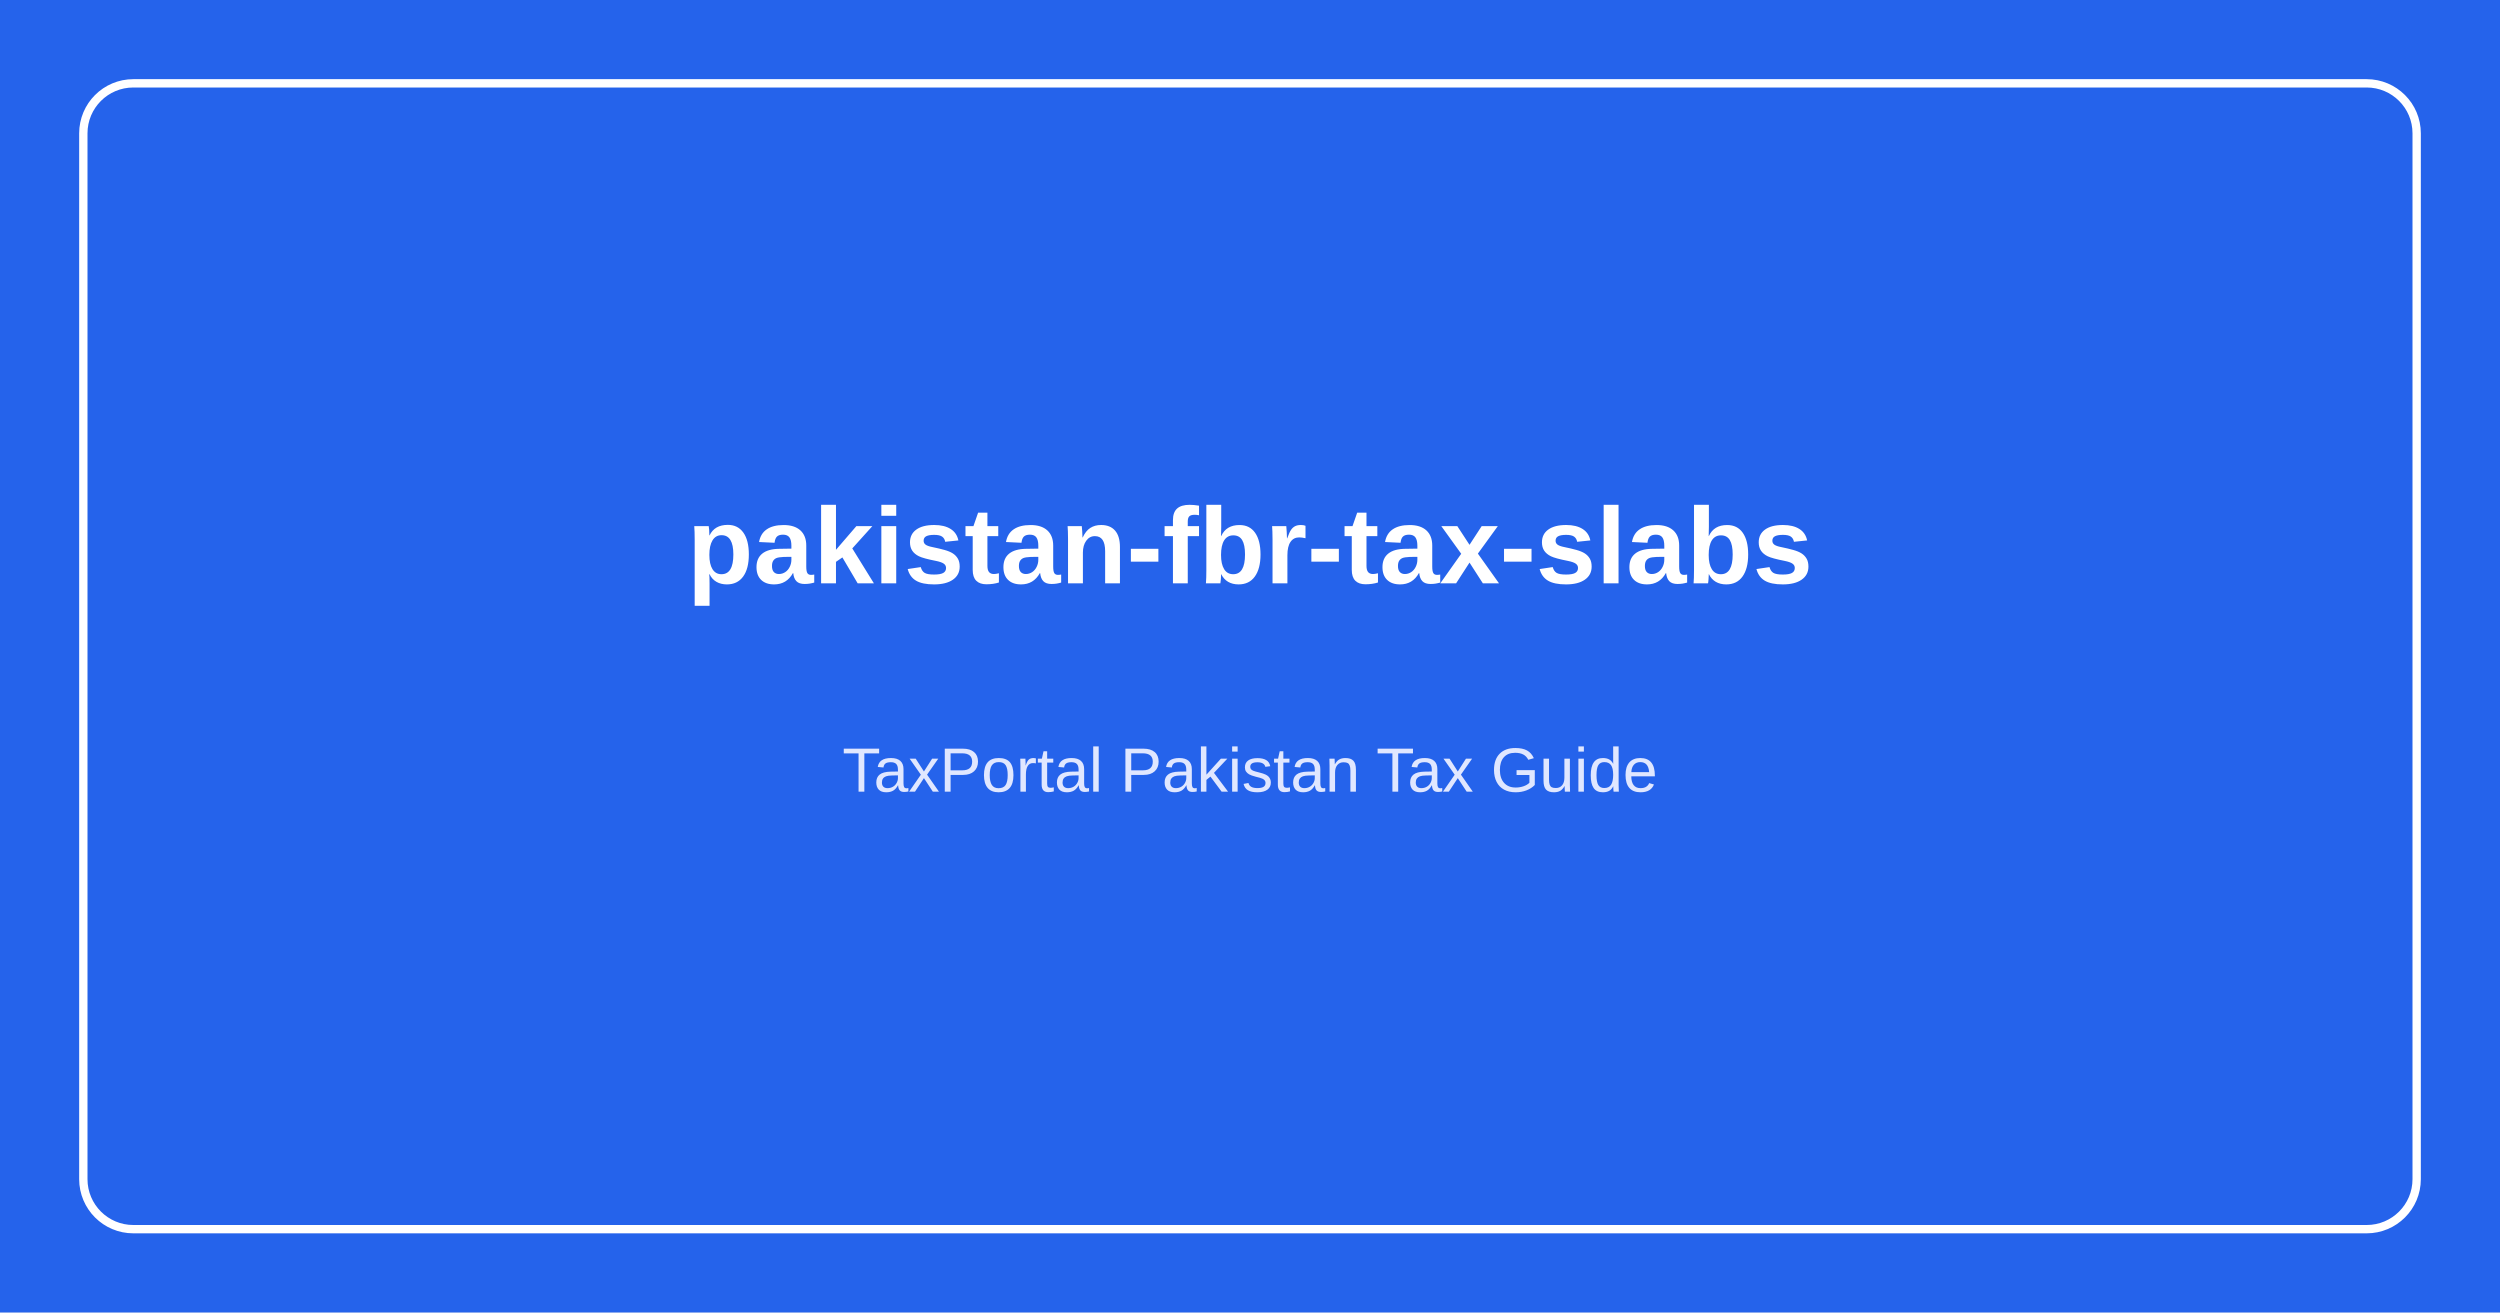
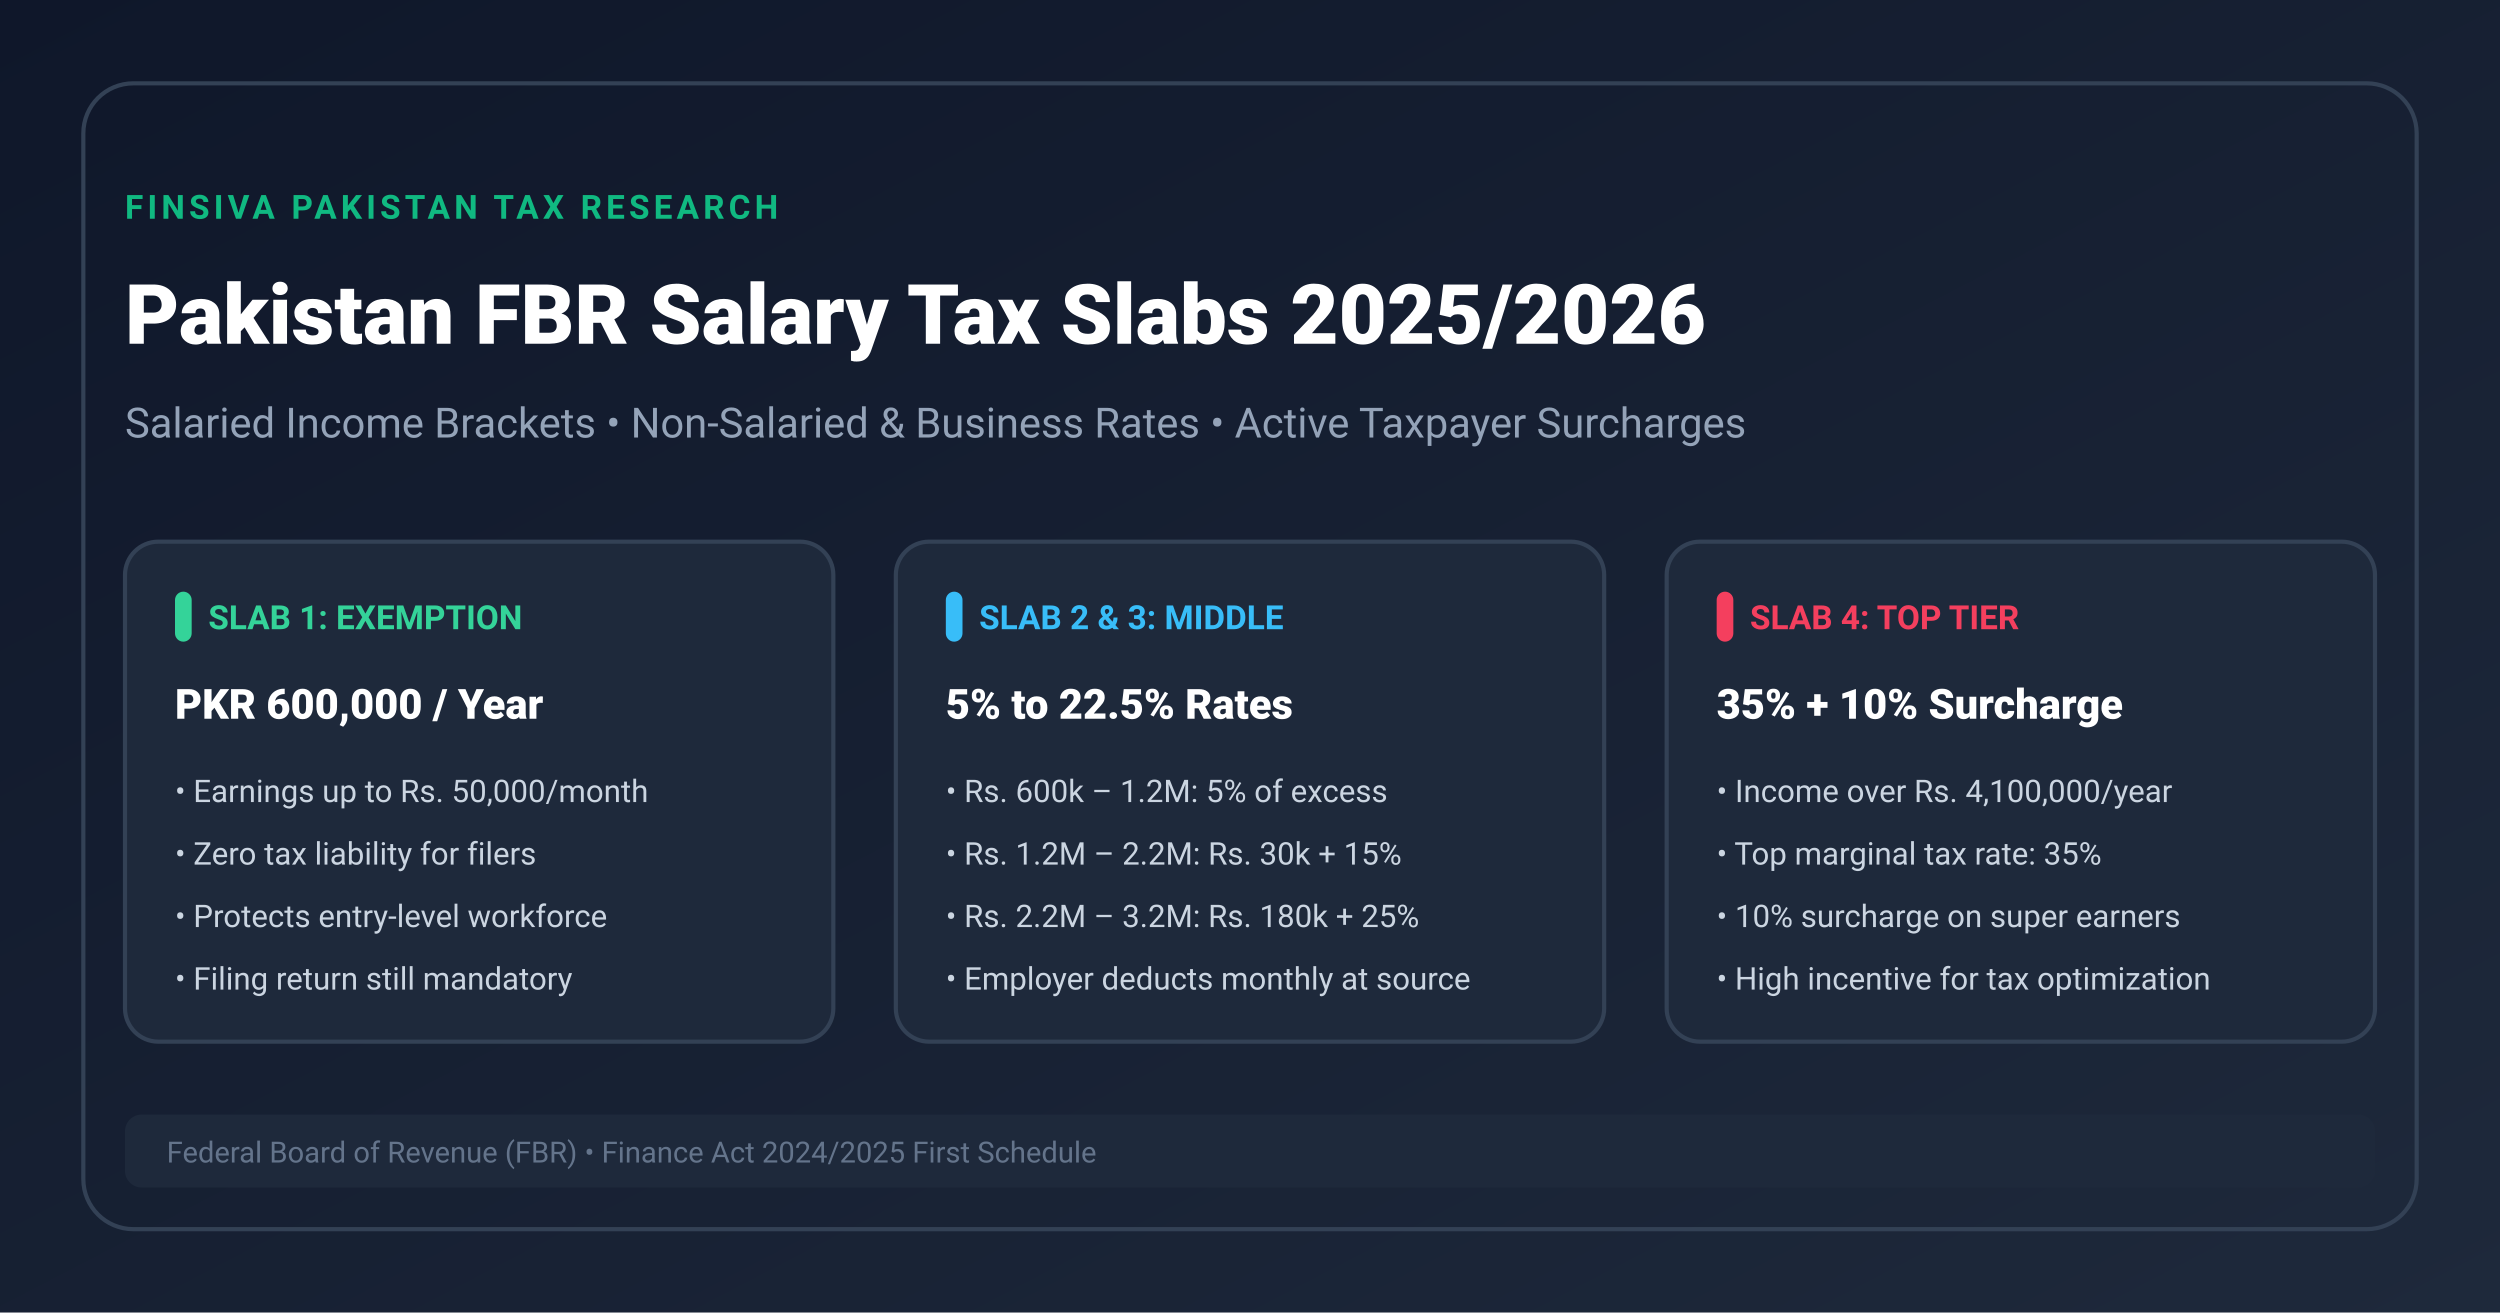
<svg xmlns="http://www.w3.org/2000/svg" width="1200" height="630" viewBox="0 0 1200 630">
-   <rect width="1200" height="630" fill="#2563eb" />
-   <rect x="40" y="40" width="1120" height="550" rx="24" fill="none" stroke="#ffffff" stroke-width="4" />
-   <text x="600" y="280" font-family="Arial, sans-serif" font-size="52" font-weight="bold" fill="#ffffff" text-anchor="middle">pakistan-fbr-tax-slabs</text>
-   <text x="600" y="380" font-family="Arial, sans-serif" font-size="30" fill="#e0e7ff" text-anchor="middle">TaxPortal Pakistan Tax Guide</text>
+   <defs>
+     <linearGradient id="bgGrad" x1="0%" y1="0%" x2="100%" y2="100%">
+       <stop offset="0%" stop-color="#0f172a" />
+       <stop offset="100%" stop-color="#1e293b" />
+     </linearGradient>
+   </defs>
+   <rect width="1200" height="630" fill="url(#bgGrad)" />
+   <rect x="40" y="40" width="1120" height="550" rx="24" fill="none" stroke="#334155" stroke-width="2" />
+   <text x="60" y="105" font-family="-apple-system, BlinkMacSystemFont, 'Segoe UI', Roboto, sans-serif" font-size="16" font-weight="700" fill="#10b981" letter-spacing="2">FINSIVA PAKISTAN TAX RESEARCH</text>
+   <text x="60" y="165" font-family="-apple-system, BlinkMacSystemFont, 'Segoe UI', Roboto, sans-serif" font-size="40" font-weight="800" fill="#ffffff">Pakistan FBR Salary Tax Slabs 2025/2026</text>
+   <text x="60" y="210" font-family="-apple-system, BlinkMacSystemFont, 'Segoe UI', Roboto, sans-serif" font-size="20" fill="#94a3b8">Salaried Income Brackets • Non-Salaried &amp; Business Rates • Active Taxpayer Surcharges</text>
+   <g transform="translate(60, 260)">
+     <g transform="translate(0, 0)">
+       <rect x="0" y="0" width="340" height="240" rx="16" fill="#1e293b" stroke="#334155" stroke-width="2" />
+       <rect x="24" y="24" width="8" height="24" rx="4" fill="#34d399" />
+       <text x="40" y="42" font-family="-apple-system, BlinkMacSystemFont, 'Segoe UI', Roboto, sans-serif" font-size="16" font-weight="700" fill="#34d399">SLAB 1: EXEMPTION</text>
+       <text x="24" y="85" font-family="-apple-system, BlinkMacSystemFont, 'Segoe UI', Roboto, sans-serif" font-size="20" font-weight="800" fill="#ffffff">PKR 600,000 / Year</text>
+       <text x="24" y="125" font-family="-apple-system, BlinkMacSystemFont, 'Segoe UI', Roboto, sans-serif" font-size="15" fill="#cbd5e1">• Earnings up to Rs. 50,000/month</text>
+       <text x="24" y="155" font-family="-apple-system, BlinkMacSystemFont, 'Segoe UI', Roboto, sans-serif" font-size="15" fill="#cbd5e1">• Zero tax liability for filers</text>
+       <text x="24" y="185" font-family="-apple-system, BlinkMacSystemFont, 'Segoe UI', Roboto, sans-serif" font-size="15" fill="#cbd5e1">• Protects entry-level workforce</text>
+       <text x="24" y="215" font-family="-apple-system, BlinkMacSystemFont, 'Segoe UI', Roboto, sans-serif" font-size="15" fill="#cbd5e1">• Filing return still mandatory</text>
+     </g>
+     <g transform="translate(370, 0)">
+       <rect x="0" y="0" width="340" height="240" rx="16" fill="#1e293b" stroke="#334155" stroke-width="2" />
+       <rect x="24" y="24" width="8" height="24" rx="4" fill="#38bdf8" />
+       <text x="40" y="42" font-family="-apple-system, BlinkMacSystemFont, 'Segoe UI', Roboto, sans-serif" font-size="16" font-weight="700" fill="#38bdf8">SLAB 2 &amp; 3: MIDDLE</text>
+       <text x="24" y="85" font-family="-apple-system, BlinkMacSystemFont, 'Segoe UI', Roboto, sans-serif" font-size="20" font-weight="800" fill="#ffffff">5% to 22.5% Rates</text>
+       <text x="24" y="125" font-family="-apple-system, BlinkMacSystemFont, 'Segoe UI', Roboto, sans-serif" font-size="15" fill="#cbd5e1">• Rs. 600k – 1.2M: 5% of excess</text>
+       <text x="24" y="155" font-family="-apple-system, BlinkMacSystemFont, 'Segoe UI', Roboto, sans-serif" font-size="15" fill="#cbd5e1">• Rs. 1.2M – 2.2M: Rs. 30k + 15%</text>
+       <text x="24" y="185" font-family="-apple-system, BlinkMacSystemFont, 'Segoe UI', Roboto, sans-serif" font-size="15" fill="#cbd5e1">• Rs. 2.2M – 3.2M: Rs. 180k + 25%</text>
+       <text x="24" y="215" font-family="-apple-system, BlinkMacSystemFont, 'Segoe UI', Roboto, sans-serif" font-size="15" fill="#cbd5e1">• Employer deducts monthly at source</text>
+     </g>
+     <g transform="translate(740, 0)">
+       <rect x="0" y="0" width="340" height="240" rx="16" fill="#1e293b" stroke="#334155" stroke-width="2" />
+       <rect x="24" y="24" width="8" height="24" rx="4" fill="#f43f5e" />
+       <text x="40" y="42" font-family="-apple-system, BlinkMacSystemFont, 'Segoe UI', Roboto, sans-serif" font-size="16" font-weight="700" fill="#f43f5e">SLAB 4: TOP TIER</text>
+       <text x="24" y="85" font-family="-apple-system, BlinkMacSystemFont, 'Segoe UI', Roboto, sans-serif" font-size="20" font-weight="800" fill="#ffffff">35% + 10% Surcharge</text>
+       <text x="24" y="125" font-family="-apple-system, BlinkMacSystemFont, 'Segoe UI', Roboto, sans-serif" font-size="15" fill="#cbd5e1">• Income over Rs. 4,100,000/year</text>
+       <text x="24" y="155" font-family="-apple-system, BlinkMacSystemFont, 'Segoe UI', Roboto, sans-serif" font-size="15" fill="#cbd5e1">• Top marginal tax rate: 35%</text>
+       <text x="24" y="185" font-family="-apple-system, BlinkMacSystemFont, 'Segoe UI', Roboto, sans-serif" font-size="15" fill="#cbd5e1">• 10% surcharge on super earners</text>
+       <text x="24" y="215" font-family="-apple-system, BlinkMacSystemFont, 'Segoe UI', Roboto, sans-serif" font-size="15" fill="#cbd5e1">• High incentive for tax optimization</text>
+     </g>
+   </g>
+   <rect x="60" y="535" width="1080" height="35" rx="8" fill="#1e293b" />
+   <text x="80" y="558" font-family="-apple-system, BlinkMacSystemFont, 'Segoe UI', Roboto, sans-serif" font-size="14" fill="#64748b">Federal Board of Revenue (FBR) • Finance Act 2024/2025 First Schedule</text>
</svg>
